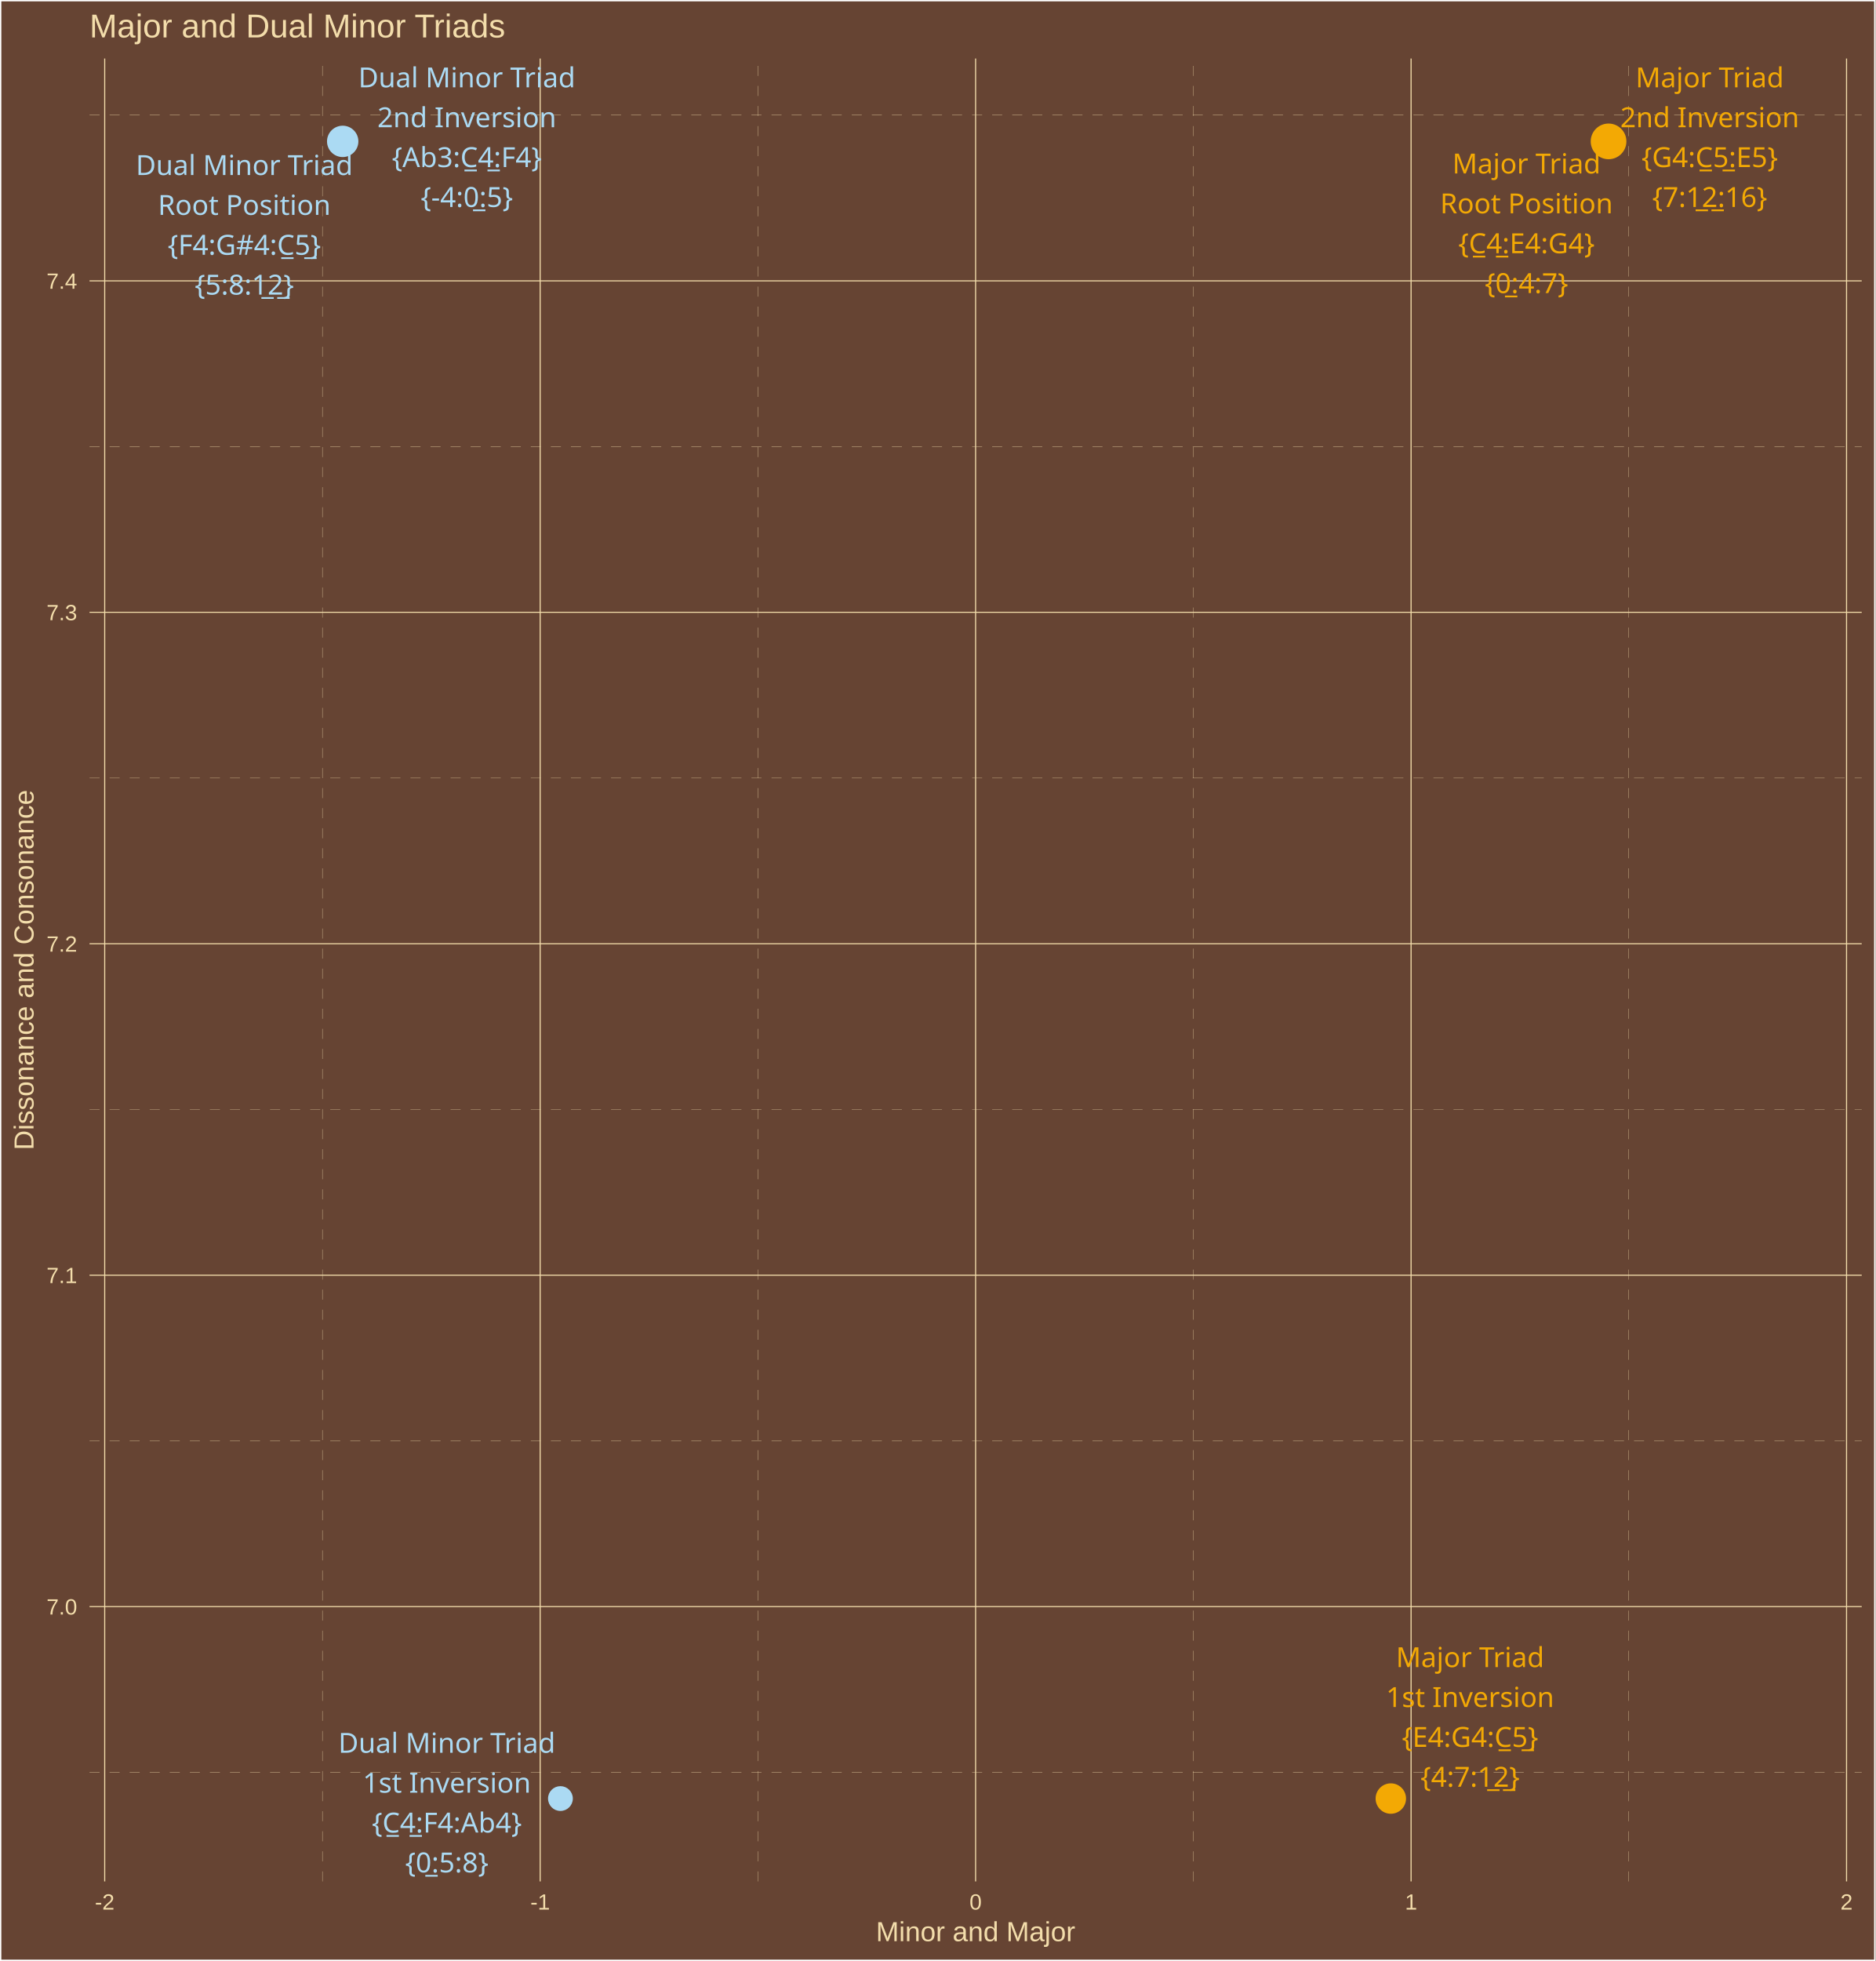
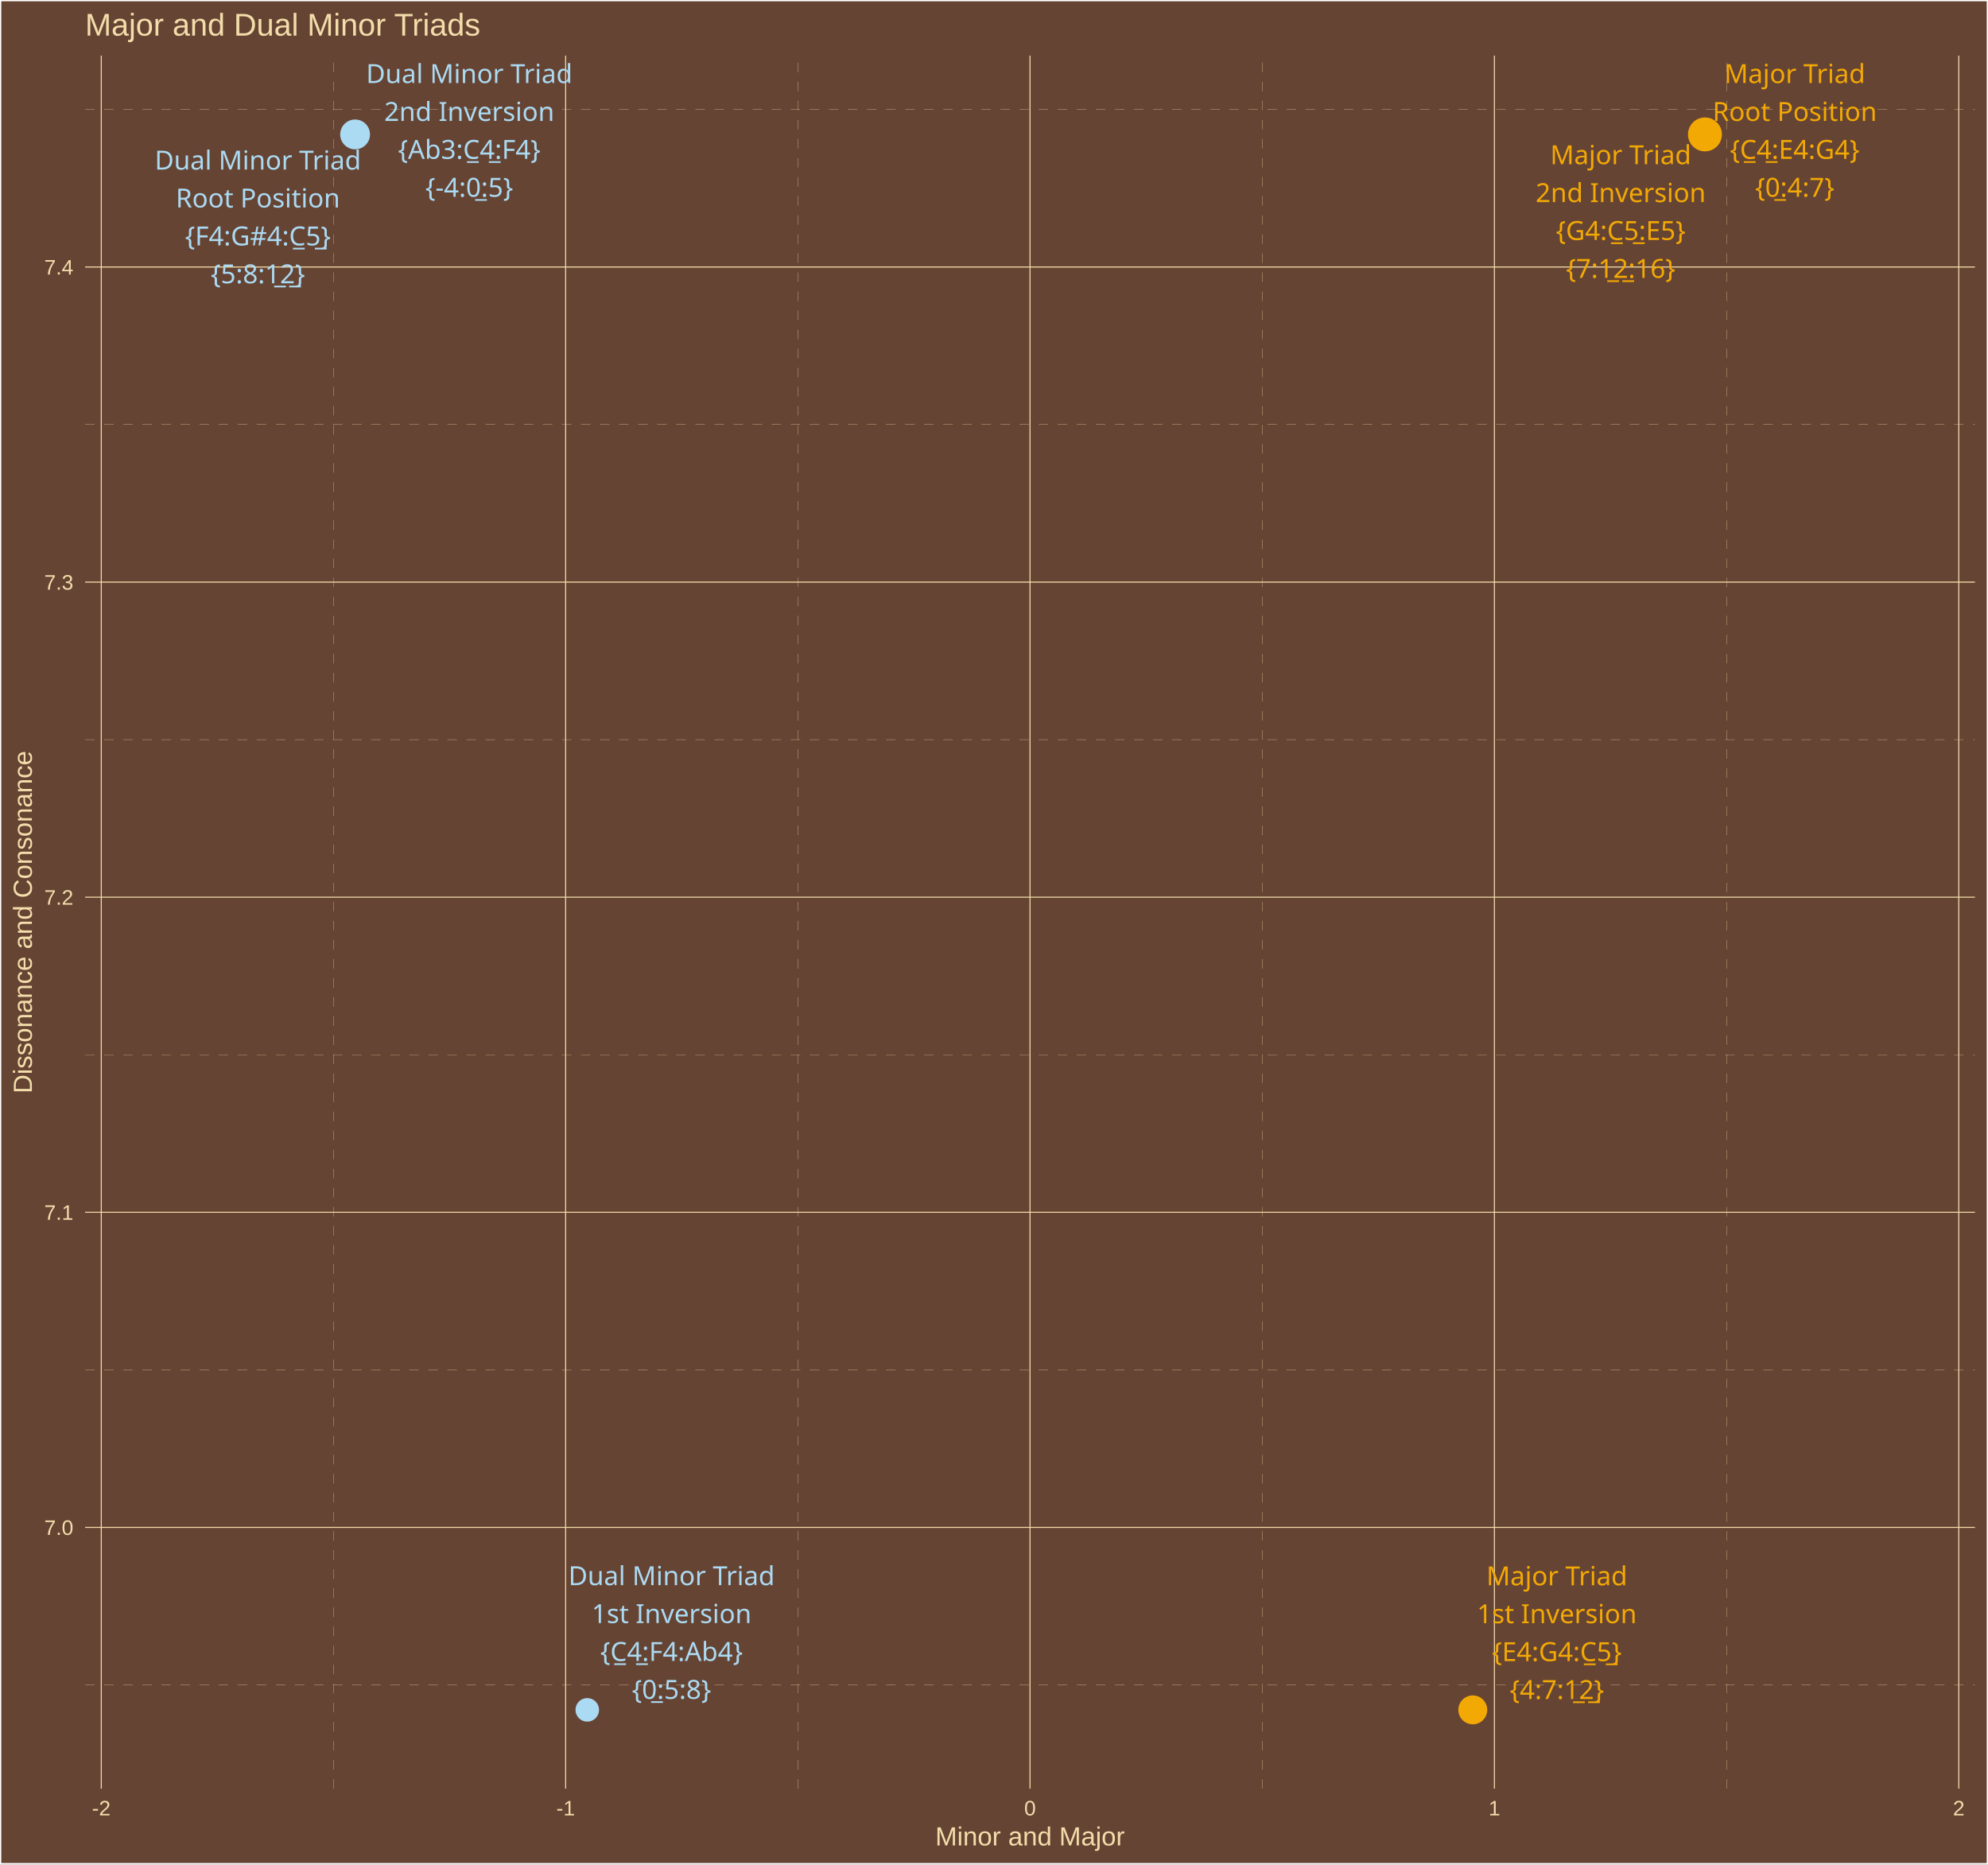
- <svg xmlns="http://www.w3.org/2000/svg" class="svglite" width="748.00pt" height="782.00pt" viewBox="0 0 748.00 782.00">
+ <svg xmlns="http://www.w3.org/2000/svg" class="svglite" width="834.00pt" height="782.00pt" viewBox="0 0 834.00 782.00">
  <defs>
    <style type="text/css">
    .svglite line, .svglite polyline, .svglite polygon, .svglite path, .svglite rect, .svglite circle {
      fill: none;
      stroke: #000000;
      stroke-linecap: round;
      stroke-linejoin: round;
      stroke-miterlimit: 10.00;
    }
    .svglite text {
      white-space: pre;
    }
  </style>
  </defs>
  <rect width="100%" height="100%" style="stroke: none; fill: #664433;" />
  <defs>
-     <clipPath id="cpMC4wMHw3NDguMDB8MC4wMHw3ODIuMDA=">
-       <rect x="0.00" y="0.00" width="748.00" height="782.00" />
+     <clipPath id="cpMC4wMHw4MzQuMDB8MC4wMHw3ODIuMDA=">
+       <rect x="0.00" y="0.00" width="834.00" height="782.00" />
    </clipPath>
  </defs>
-   <g clip-path="url(#cpMC4wMHw3NDguMDB8MC4wMHw3ODIuMDA=)">
-     <rect x="-0" y="0" width="748.00" height="782.00" style="stroke-width: 1.07; stroke: #FFFFFF; fill: #664433;" />
+   <g clip-path="url(#cpMC4wMHw4MzQuMDB8MC4wMHw3ODIuMDA=)">
+     <rect x="-0" y="0" width="834.00" height="782.00" style="stroke-width: 1.07; stroke: #FFFFFF; fill: #664433;" />
  </g>
  <defs>
-     <clipPath id="cpMzUuNzF8NzQyLjUyfDIzLjM0fDc1MC4yNw==">
-       <rect x="35.71" y="23.34" width="706.81" height="726.93" />
+     <clipPath id="cpMzUuNzF8ODI4LjUyfDIzLjM0fDc1MC4yNw==">
+       <rect x="35.71" y="23.34" width="792.81" height="726.93" />
    </clipPath>
  </defs>
-   <g clip-path="url(#cpMzUuNzF8NzQyLjUyfDIzLjM0fDc1MC4yNw==)">
-     <rect x="35.71" y="23.34" width="706.81" height="726.93" style="stroke-width: 1.07; stroke: none; fill: #664433;" />
-     <polyline points="35.71,706.76 742.52,706.76 " style="stroke-width: 0.11; stroke: #F3DDAB; stroke-dasharray: 4.00,4.00; stroke-linecap: butt;" />
-     <polyline points="35.71,574.59 742.52,574.59 " style="stroke-width: 0.11; stroke: #F3DDAB; stroke-dasharray: 4.00,4.00; stroke-linecap: butt;" />
-     <polyline points="35.71,442.42 742.52,442.42 " style="stroke-width: 0.11; stroke: #F3DDAB; stroke-dasharray: 4.00,4.00; stroke-linecap: butt;" />
-     <polyline points="35.71,310.26 742.52,310.26 " style="stroke-width: 0.11; stroke: #F3DDAB; stroke-dasharray: 4.00,4.00; stroke-linecap: butt;" />
-     <polyline points="35.71,178.09 742.52,178.09 " style="stroke-width: 0.11; stroke: #F3DDAB; stroke-dasharray: 4.00,4.00; stroke-linecap: butt;" />
-     <polyline points="35.71,45.92 742.52,45.92 " style="stroke-width: 0.11; stroke: #F3DDAB; stroke-dasharray: 4.00,4.00; stroke-linecap: butt;" />
-     <polyline points="128.60,750.27 128.60,23.34 " style="stroke-width: 0.11; stroke: #F3DDAB; stroke-dasharray: 4.00,4.00; stroke-linecap: butt;" />
-     <polyline points="302.27,750.27 302.27,23.34 " style="stroke-width: 0.11; stroke: #F3DDAB; stroke-dasharray: 4.00,4.00; stroke-linecap: butt;" />
-     <polyline points="475.95,750.27 475.95,23.34 " style="stroke-width: 0.11; stroke: #F3DDAB; stroke-dasharray: 4.00,4.00; stroke-linecap: butt;" />
-     <polyline points="649.63,750.27 649.63,23.34 " style="stroke-width: 0.11; stroke: #F3DDAB; stroke-dasharray: 4.00,4.00; stroke-linecap: butt;" />
-     <polyline points="35.71,640.68 742.52,640.68 " style="stroke-width: 0.43; stroke: #F3DDAB; stroke-linecap: butt;" />
-     <polyline points="35.71,508.51 742.52,508.51 " style="stroke-width: 0.43; stroke: #F3DDAB; stroke-linecap: butt;" />
-     <polyline points="35.71,376.34 742.52,376.34 " style="stroke-width: 0.43; stroke: #F3DDAB; stroke-linecap: butt;" />
-     <polyline points="35.71,244.17 742.52,244.17 " style="stroke-width: 0.43; stroke: #F3DDAB; stroke-linecap: butt;" />
-     <polyline points="35.71,112.00 742.52,112.00 " style="stroke-width: 0.43; stroke: #F3DDAB; stroke-linecap: butt;" />
-     <polyline points="41.76,750.27 41.76,23.34 " style="stroke-width: 0.43; stroke: #F3DDAB; stroke-linecap: butt;" />
-     <polyline points="215.44,750.27 215.44,23.34 " style="stroke-width: 0.43; stroke: #F3DDAB; stroke-linecap: butt;" />
-     <polyline points="389.11,750.27 389.11,23.34 " style="stroke-width: 0.43; stroke: #F3DDAB; stroke-linecap: butt;" />
-     <polyline points="562.79,750.27 562.79,23.34 " style="stroke-width: 0.43; stroke: #F3DDAB; stroke-linecap: butt;" />
-     <polyline points="736.47,750.27 736.47,23.34 " style="stroke-width: 0.43; stroke: #F3DDAB; stroke-linecap: butt;" />
-     <circle cx="641.55" cy="56.38" r="1.95" style="stroke-width: 0.71; stroke: #F3A904; fill: #F3A904;" />
-     <circle cx="554.71" cy="717.22" r="1.95" style="stroke-width: 0.71; stroke: #F3A904; fill: #F3A904;" />
-     <circle cx="641.55" cy="56.38" r="1.95" style="stroke-width: 0.71; stroke: #F3A904; fill: #F3A904;" />
-     <circle cx="136.68" cy="56.38" r="1.95" style="stroke-width: 0.71; stroke: #ABDAF3; fill: #ABDAF3;" />
-     <circle cx="223.52" cy="717.22" r="1.95" style="stroke-width: 0.71; stroke: #ABDAF3; fill: #ABDAF3;" />
-     <circle cx="136.68" cy="56.38" r="1.95" style="stroke-width: 0.71; stroke: #ABDAF3; fill: #ABDAF3;" />
-     <circle cx="641.55" cy="56.38" r="4.31" style="stroke-width: 0.71; stroke: #F3A904; fill: #F3A904;" />
-     <circle cx="554.71" cy="717.22" r="5.71" style="stroke-width: 0.71; stroke: #F3A904; fill: #F3A904;" />
-     <circle cx="641.55" cy="56.38" r="6.76" style="stroke-width: 0.71; stroke: #F3A904; fill: #F3A904;" />
-     <circle cx="136.68" cy="56.38" r="5.90" style="stroke-width: 0.71; stroke: #ABDAF3; fill: #ABDAF3;" />
-     <circle cx="223.52" cy="717.22" r="4.59" style="stroke-width: 0.71; stroke: #ABDAF3; fill: #ABDAF3;" />
-     <circle cx="136.68" cy="56.38" r="1.42" style="stroke-width: 0.71; stroke: #ABDAF3; fill: #ABDAF3;" />
-     <text x="608.82" y="69.17" text-anchor="middle" style="font-size: 11.04px;fill: #F3A904; font-family: &quot;Arial Unicode MS&quot;;" textLength="55.77px" lengthAdjust="spacingAndGlyphs">Major Triad</text>
-     <text x="608.82" y="85.07" text-anchor="middle" style="font-size: 11.04px;fill: #F3A904; font-family: &quot;Arial Unicode MS&quot;;" textLength="65.61px" lengthAdjust="spacingAndGlyphs">Root Position</text>
-     <text x="608.82" y="100.97" text-anchor="middle" style="font-size: 11.04px;fill: #F3A904; font-family: &quot;Arial Unicode MS&quot;;" textLength="55.81px" lengthAdjust="spacingAndGlyphs">{C̲4̲:E4:G4}</text>
-     <text x="608.82" y="116.87" text-anchor="middle" style="font-size: 11.04px;fill: #F3A904; font-family: &quot;Arial Unicode MS&quot;;" textLength="31.91px" lengthAdjust="spacingAndGlyphs">{0̲:4:7}</text>
-     <text x="586.32" y="664.81" text-anchor="middle" style="font-size: 11.04px;fill: #F3A904; font-family: &quot;Arial Unicode MS&quot;;" textLength="55.77px" lengthAdjust="spacingAndGlyphs">Major Triad</text>
-     <text x="586.32" y="680.71" text-anchor="middle" style="font-size: 11.04px;fill: #F3A904; font-family: &quot;Arial Unicode MS&quot;;" textLength="62.54px" lengthAdjust="spacingAndGlyphs">1st Inversion</text>
-     <text x="586.32" y="696.61" text-anchor="middle" style="font-size: 11.04px;fill: #F3A904; font-family: &quot;Arial Unicode MS&quot;;" textLength="55.81px" lengthAdjust="spacingAndGlyphs">{E4:G4:C̲5̲}</text>
-     <text x="586.32" y="712.51" text-anchor="middle" style="font-size: 11.04px;fill: #F3A904; font-family: &quot;Arial Unicode MS&quot;;" textLength="38.04px" lengthAdjust="spacingAndGlyphs">{4:7:1̲2̲}</text>
-     <text x="681.90" y="34.83" text-anchor="middle" style="font-size: 11.04px;fill: #F3A904; font-family: &quot;Arial Unicode MS&quot;;" textLength="55.77px" lengthAdjust="spacingAndGlyphs">Major Triad</text>
-     <text x="681.90" y="50.73" text-anchor="middle" style="font-size: 11.04px;fill: #F3A904; font-family: &quot;Arial Unicode MS&quot;;" textLength="66.23px" lengthAdjust="spacingAndGlyphs">2nd Inversion</text>
-     <text x="681.90" y="66.63" text-anchor="middle" style="font-size: 11.04px;fill: #F3A904; font-family: &quot;Arial Unicode MS&quot;;" textLength="55.81px" lengthAdjust="spacingAndGlyphs">{G4:C̲5̲:E5}</text>
-     <text x="681.90" y="82.53" text-anchor="middle" style="font-size: 11.04px;fill: #F3A904; font-family: &quot;Arial Unicode MS&quot;;" textLength="44.18px" lengthAdjust="spacingAndGlyphs">{7:1̲2̲:16}</text>
-     <text x="97.44" y="69.79" text-anchor="middle" style="font-size: 11.04px;fill: #ABDAF3; font-family: &quot;Arial Unicode MS&quot;;" textLength="81.52px" lengthAdjust="spacingAndGlyphs">Dual Minor Triad</text>
-     <text x="97.44" y="85.69" text-anchor="middle" style="font-size: 11.04px;fill: #ABDAF3; font-family: &quot;Arial Unicode MS&quot;;" textLength="65.61px" lengthAdjust="spacingAndGlyphs">Root Position</text>
-     <text x="97.44" y="101.59" text-anchor="middle" style="font-size: 11.04px;fill: #ABDAF3; font-family: &quot;Arial Unicode MS&quot;;" textLength="61.33px" lengthAdjust="spacingAndGlyphs">{F4:G#4:C̲5̲}</text>
-     <text x="97.44" y="117.48" text-anchor="middle" style="font-size: 11.04px;fill: #ABDAF3; font-family: &quot;Arial Unicode MS&quot;;" textLength="38.04px" lengthAdjust="spacingAndGlyphs">{5:8:1̲2̲}</text>
-     <text x="178.22" y="698.97" text-anchor="middle" style="font-size: 11.04px;fill: #ABDAF3; font-family: &quot;Arial Unicode MS&quot;;" textLength="81.52px" lengthAdjust="spacingAndGlyphs">Dual Minor Triad</text>
-     <text x="178.22" y="714.87" text-anchor="middle" style="font-size: 11.04px;fill: #ABDAF3; font-family: &quot;Arial Unicode MS&quot;;" textLength="62.54px" lengthAdjust="spacingAndGlyphs">1st Inversion</text>
-     <text x="178.22" y="730.77" text-anchor="middle" style="font-size: 11.04px;fill: #ABDAF3; font-family: &quot;Arial Unicode MS&quot;;" textLength="60.11px" lengthAdjust="spacingAndGlyphs">{C̲4̲:F4:Ab4}</text>
-     <text x="178.22" y="746.66" text-anchor="middle" style="font-size: 11.04px;fill: #ABDAF3; font-family: &quot;Arial Unicode MS&quot;;" textLength="31.91px" lengthAdjust="spacingAndGlyphs">{0̲:5:8}</text>
-     <text x="186.19" y="34.83" text-anchor="middle" style="font-size: 11.04px;fill: #ABDAF3; font-family: &quot;Arial Unicode MS&quot;;" textLength="81.52px" lengthAdjust="spacingAndGlyphs">Dual Minor Triad</text>
-     <text x="186.19" y="50.73" text-anchor="middle" style="font-size: 11.04px;fill: #ABDAF3; font-family: &quot;Arial Unicode MS&quot;;" textLength="66.23px" lengthAdjust="spacingAndGlyphs">2nd Inversion</text>
-     <text x="186.19" y="66.63" text-anchor="middle" style="font-size: 11.04px;fill: #ABDAF3; font-family: &quot;Arial Unicode MS&quot;;" textLength="60.11px" lengthAdjust="spacingAndGlyphs">{Ab3:C̲4̲:F4}</text>
-     <text x="186.19" y="82.53" text-anchor="middle" style="font-size: 11.04px;fill: #ABDAF3; font-family: &quot;Arial Unicode MS&quot;;" textLength="35.58px" lengthAdjust="spacingAndGlyphs">{-4:0̲:5}</text>
+   <g clip-path="url(#cpMzUuNzF8ODI4LjUyfDIzLjM0fDc1MC4yNw==)">
+     <rect x="35.71" y="23.34" width="792.81" height="726.93" style="stroke-width: 1.07; stroke: none; fill: #664433;" />
+     <polyline points="35.71,706.76 828.52,706.76 " style="stroke-width: 0.11; stroke: #F3DDAB; stroke-dasharray: 4.00,4.00; stroke-linecap: butt;" />
+     <polyline points="35.71,574.59 828.52,574.59 " style="stroke-width: 0.11; stroke: #F3DDAB; stroke-dasharray: 4.00,4.00; stroke-linecap: butt;" />
+     <polyline points="35.71,442.42 828.52,442.42 " style="stroke-width: 0.11; stroke: #F3DDAB; stroke-dasharray: 4.00,4.00; stroke-linecap: butt;" />
+     <polyline points="35.71,310.26 828.52,310.26 " style="stroke-width: 0.11; stroke: #F3DDAB; stroke-dasharray: 4.00,4.00; stroke-linecap: butt;" />
+     <polyline points="35.71,178.09 828.52,178.09 " style="stroke-width: 0.11; stroke: #F3DDAB; stroke-dasharray: 4.00,4.00; stroke-linecap: butt;" />
+     <polyline points="35.71,45.92 828.52,45.92 " style="stroke-width: 0.11; stroke: #F3DDAB; stroke-dasharray: 4.00,4.00; stroke-linecap: butt;" />
+     <polyline points="139.90,750.27 139.90,23.34 " style="stroke-width: 0.11; stroke: #F3DDAB; stroke-dasharray: 4.00,4.00; stroke-linecap: butt;" />
+     <polyline points="334.71,750.27 334.71,23.34 " style="stroke-width: 0.11; stroke: #F3DDAB; stroke-dasharray: 4.00,4.00; stroke-linecap: butt;" />
+     <polyline points="529.52,750.27 529.52,23.34 " style="stroke-width: 0.11; stroke: #F3DDAB; stroke-dasharray: 4.00,4.00; stroke-linecap: butt;" />
+     <polyline points="724.33,750.27 724.33,23.34 " style="stroke-width: 0.11; stroke: #F3DDAB; stroke-dasharray: 4.00,4.00; stroke-linecap: butt;" />
+     <polyline points="35.71,640.68 828.52,640.68 " style="stroke-width: 0.43; stroke: #F3DDAB; stroke-linecap: butt;" />
+     <polyline points="35.71,508.51 828.52,508.51 " style="stroke-width: 0.43; stroke: #F3DDAB; stroke-linecap: butt;" />
+     <polyline points="35.71,376.34 828.52,376.34 " style="stroke-width: 0.43; stroke: #F3DDAB; stroke-linecap: butt;" />
+     <polyline points="35.71,244.17 828.52,244.17 " style="stroke-width: 0.43; stroke: #F3DDAB; stroke-linecap: butt;" />
+     <polyline points="35.71,112.00 828.52,112.00 " style="stroke-width: 0.43; stroke: #F3DDAB; stroke-linecap: butt;" />
+     <polyline points="42.49,750.27 42.49,23.34 " style="stroke-width: 0.43; stroke: #F3DDAB; stroke-linecap: butt;" />
+     <polyline points="237.30,750.27 237.30,23.34 " style="stroke-width: 0.43; stroke: #F3DDAB; stroke-linecap: butt;" />
+     <polyline points="432.11,750.27 432.11,23.34 " style="stroke-width: 0.43; stroke: #F3DDAB; stroke-linecap: butt;" />
+     <polyline points="626.93,750.27 626.93,23.34 " style="stroke-width: 0.43; stroke: #F3DDAB; stroke-linecap: butt;" />
+     <polyline points="821.74,750.27 821.74,23.34 " style="stroke-width: 0.43; stroke: #F3DDAB; stroke-linecap: butt;" />
+     <circle cx="715.26" cy="56.38" r="1.95" style="stroke-width: 0.71; stroke: #F3A904; fill: #F3A904;" />
+     <circle cx="617.86" cy="717.22" r="1.95" style="stroke-width: 0.71; stroke: #F3A904; fill: #F3A904;" />
+     <circle cx="715.26" cy="56.38" r="1.95" style="stroke-width: 0.71; stroke: #F3A904; fill: #F3A904;" />
+     <circle cx="148.97" cy="56.38" r="1.95" style="stroke-width: 0.71; stroke: #ABDAF3; fill: #ABDAF3;" />
+     <circle cx="246.37" cy="717.22" r="1.95" style="stroke-width: 0.71; stroke: #ABDAF3; fill: #ABDAF3;" />
+     <circle cx="148.97" cy="56.38" r="1.95" style="stroke-width: 0.71; stroke: #ABDAF3; fill: #ABDAF3;" />
+     <circle cx="715.26" cy="56.38" r="4.31" style="stroke-width: 0.71; stroke: #F3A904; fill: #F3A904;" />
+     <circle cx="617.86" cy="717.22" r="5.71" style="stroke-width: 0.71; stroke: #F3A904; fill: #F3A904;" />
+     <circle cx="715.26" cy="56.38" r="6.76" style="stroke-width: 0.71; stroke: #F3A904; fill: #F3A904;" />
+     <circle cx="148.97" cy="56.38" r="5.90" style="stroke-width: 0.71; stroke: #ABDAF3; fill: #ABDAF3;" />
+     <circle cx="246.37" cy="717.22" r="4.59" style="stroke-width: 0.71; stroke: #ABDAF3; fill: #ABDAF3;" />
+     <circle cx="148.97" cy="56.38" r="1.42" style="stroke-width: 0.71; stroke: #ABDAF3; fill: #ABDAF3;" />
+     <text x="752.93" y="34.83" text-anchor="middle" style="font-size: 11.04px;fill: #F3A904; font-family: &quot;Arial Unicode MS&quot;;" textLength="55.77px" lengthAdjust="spacingAndGlyphs">Major Triad</text>
+     <text x="752.93" y="50.73" text-anchor="middle" style="font-size: 11.04px;fill: #F3A904; font-family: &quot;Arial Unicode MS&quot;;" textLength="65.61px" lengthAdjust="spacingAndGlyphs">Root Position</text>
+     <text x="752.93" y="66.63" text-anchor="middle" style="font-size: 11.04px;fill: #F3A904; font-family: &quot;Arial Unicode MS&quot;;" textLength="55.81px" lengthAdjust="spacingAndGlyphs">{C̲4̲:E4:G4}</text>
+     <text x="752.93" y="82.53" text-anchor="middle" style="font-size: 11.04px;fill: #F3A904; font-family: &quot;Arial Unicode MS&quot;;" textLength="31.91px" lengthAdjust="spacingAndGlyphs">{0̲:4:7}</text>
+     <text x="653.13" y="664.97" text-anchor="middle" style="font-size: 11.04px;fill: #F3A904; font-family: &quot;Arial Unicode MS&quot;;" textLength="55.77px" lengthAdjust="spacingAndGlyphs">Major Triad</text>
+     <text x="653.13" y="680.86" text-anchor="middle" style="font-size: 11.04px;fill: #F3A904; font-family: &quot;Arial Unicode MS&quot;;" textLength="62.54px" lengthAdjust="spacingAndGlyphs">1st Inversion</text>
+     <text x="653.13" y="696.76" text-anchor="middle" style="font-size: 11.04px;fill: #F3A904; font-family: &quot;Arial Unicode MS&quot;;" textLength="55.81px" lengthAdjust="spacingAndGlyphs">{E4:G4:C̲5̲}</text>
+     <text x="653.13" y="712.66" text-anchor="middle" style="font-size: 11.04px;fill: #F3A904; font-family: &quot;Arial Unicode MS&quot;;" textLength="38.04px" lengthAdjust="spacingAndGlyphs">{4:7:1̲2̲}</text>
+     <text x="679.91" y="68.87" text-anchor="middle" style="font-size: 11.04px;fill: #F3A904; font-family: &quot;Arial Unicode MS&quot;;" textLength="55.77px" lengthAdjust="spacingAndGlyphs">Major Triad</text>
+     <text x="679.91" y="84.77" text-anchor="middle" style="font-size: 11.04px;fill: #F3A904; font-family: &quot;Arial Unicode MS&quot;;" textLength="66.23px" lengthAdjust="spacingAndGlyphs">2nd Inversion</text>
+     <text x="679.91" y="100.66" text-anchor="middle" style="font-size: 11.04px;fill: #F3A904; font-family: &quot;Arial Unicode MS&quot;;" textLength="55.81px" lengthAdjust="spacingAndGlyphs">{G4:C̲5̲:E5}</text>
+     <text x="679.91" y="116.56" text-anchor="middle" style="font-size: 11.04px;fill: #F3A904; font-family: &quot;Arial Unicode MS&quot;;" textLength="44.18px" lengthAdjust="spacingAndGlyphs">{7:1̲2̲:16}</text>
+     <text x="108.19" y="71.13" text-anchor="middle" style="font-size: 11.04px;fill: #ABDAF3; font-family: &quot;Arial Unicode MS&quot;;" textLength="81.52px" lengthAdjust="spacingAndGlyphs">Dual Minor Triad</text>
+     <text x="108.19" y="87.03" text-anchor="middle" style="font-size: 11.04px;fill: #ABDAF3; font-family: &quot;Arial Unicode MS&quot;;" textLength="65.61px" lengthAdjust="spacingAndGlyphs">Root Position</text>
+     <text x="108.19" y="102.93" text-anchor="middle" style="font-size: 11.04px;fill: #ABDAF3; font-family: &quot;Arial Unicode MS&quot;;" textLength="61.33px" lengthAdjust="spacingAndGlyphs">{F4:G#4:C̲5̲}</text>
+     <text x="108.19" y="118.83" text-anchor="middle" style="font-size: 11.04px;fill: #ABDAF3; font-family: &quot;Arial Unicode MS&quot;;" textLength="38.04px" lengthAdjust="spacingAndGlyphs">{5:8:1̲2̲}</text>
+     <text x="281.73" y="664.91" text-anchor="middle" style="font-size: 11.04px;fill: #ABDAF3; font-family: &quot;Arial Unicode MS&quot;;" textLength="81.52px" lengthAdjust="spacingAndGlyphs">Dual Minor Triad</text>
+     <text x="281.73" y="680.81" text-anchor="middle" style="font-size: 11.04px;fill: #ABDAF3; font-family: &quot;Arial Unicode MS&quot;;" textLength="62.54px" lengthAdjust="spacingAndGlyphs">1st Inversion</text>
+     <text x="281.73" y="696.70" text-anchor="middle" style="font-size: 11.04px;fill: #ABDAF3; font-family: &quot;Arial Unicode MS&quot;;" textLength="60.11px" lengthAdjust="spacingAndGlyphs">{C̲4̲:F4:Ab4}</text>
+     <text x="281.73" y="712.60" text-anchor="middle" style="font-size: 11.04px;fill: #ABDAF3; font-family: &quot;Arial Unicode MS&quot;;" textLength="31.91px" lengthAdjust="spacingAndGlyphs">{0̲:5:8}</text>
+     <text x="196.86" y="34.83" text-anchor="middle" style="font-size: 11.04px;fill: #ABDAF3; font-family: &quot;Arial Unicode MS&quot;;" textLength="81.52px" lengthAdjust="spacingAndGlyphs">Dual Minor Triad</text>
+     <text x="196.86" y="50.73" text-anchor="middle" style="font-size: 11.04px;fill: #ABDAF3; font-family: &quot;Arial Unicode MS&quot;;" textLength="66.23px" lengthAdjust="spacingAndGlyphs">2nd Inversion</text>
+     <text x="196.86" y="66.63" text-anchor="middle" style="font-size: 11.04px;fill: #ABDAF3; font-family: &quot;Arial Unicode MS&quot;;" textLength="60.11px" lengthAdjust="spacingAndGlyphs">{Ab3:C̲4̲:F4}</text>
+     <text x="196.86" y="82.53" text-anchor="middle" style="font-size: 11.04px;fill: #ABDAF3; font-family: &quot;Arial Unicode MS&quot;;" textLength="35.58px" lengthAdjust="spacingAndGlyphs">{-4:0̲:5}</text>
  </g>
-   <g clip-path="url(#cpMC4wMHw3NDguMDB8MC4wMHw3ODIuMDA=)">
+   <g clip-path="url(#cpMC4wMHw4MzQuMDB8MC4wMHw3ODIuMDA=)">
    <text x="30.78" y="643.83" text-anchor="end" style="font-size: 8.80px;fill: #F3DDAB; font-family: &quot;Arial&quot;;" textLength="12.23px" lengthAdjust="spacingAndGlyphs">7.0</text>
    <text x="30.78" y="511.66" text-anchor="end" style="font-size: 8.80px;fill: #F3DDAB; font-family: &quot;Arial&quot;;" textLength="12.23px" lengthAdjust="spacingAndGlyphs">7.1</text>
    <text x="30.78" y="379.49" text-anchor="end" style="font-size: 8.80px;fill: #F3DDAB; font-family: &quot;Arial&quot;;" textLength="12.23px" lengthAdjust="spacingAndGlyphs">7.2</text>
    <text x="30.78" y="247.32" text-anchor="end" style="font-size: 8.80px;fill: #F3DDAB; font-family: &quot;Arial&quot;;" textLength="12.23px" lengthAdjust="spacingAndGlyphs">7.3</text>
    <text x="30.78" y="115.15" text-anchor="end" style="font-size: 8.80px;fill: #F3DDAB; font-family: &quot;Arial&quot;;" textLength="12.23px" lengthAdjust="spacingAndGlyphs">7.4</text>
-     <text x="41.76" y="761.50" text-anchor="middle" style="font-size: 8.80px;fill: #F3DDAB; font-family: &quot;Arial&quot;;" textLength="7.83px" lengthAdjust="spacingAndGlyphs">-2</text>
-     <text x="215.44" y="761.50" text-anchor="middle" style="font-size: 8.80px;fill: #F3DDAB; font-family: &quot;Arial&quot;;" textLength="7.83px" lengthAdjust="spacingAndGlyphs">-1</text>
-     <text x="389.11" y="761.50" text-anchor="middle" style="font-size: 8.80px;fill: #F3DDAB; font-family: &quot;Arial&quot;;" textLength="4.90px" lengthAdjust="spacingAndGlyphs">0</text>
-     <text x="562.79" y="761.50" text-anchor="middle" style="font-size: 8.80px;fill: #F3DDAB; font-family: &quot;Arial&quot;;" textLength="4.90px" lengthAdjust="spacingAndGlyphs">1</text>
-     <text x="736.47" y="761.50" text-anchor="middle" style="font-size: 8.80px;fill: #F3DDAB; font-family: &quot;Arial&quot;;" textLength="4.90px" lengthAdjust="spacingAndGlyphs">2</text>
-     <text x="389.11" y="774.09" text-anchor="middle" style="font-size: 11.00px;fill: #F3DDAB; font-family: &quot;Arial&quot;;" textLength="79.49px" lengthAdjust="spacingAndGlyphs">Minor and Major</text>
+     <text x="42.49" y="761.50" text-anchor="middle" style="font-size: 8.80px;fill: #F3DDAB; font-family: &quot;Arial&quot;;" textLength="7.83px" lengthAdjust="spacingAndGlyphs">-2</text>
+     <text x="237.30" y="761.50" text-anchor="middle" style="font-size: 8.80px;fill: #F3DDAB; font-family: &quot;Arial&quot;;" textLength="7.83px" lengthAdjust="spacingAndGlyphs">-1</text>
+     <text x="432.11" y="761.50" text-anchor="middle" style="font-size: 8.80px;fill: #F3DDAB; font-family: &quot;Arial&quot;;" textLength="4.90px" lengthAdjust="spacingAndGlyphs">0</text>
+     <text x="626.93" y="761.50" text-anchor="middle" style="font-size: 8.80px;fill: #F3DDAB; font-family: &quot;Arial&quot;;" textLength="4.90px" lengthAdjust="spacingAndGlyphs">1</text>
+     <text x="821.74" y="761.50" text-anchor="middle" style="font-size: 8.80px;fill: #F3DDAB; font-family: &quot;Arial&quot;;" textLength="4.90px" lengthAdjust="spacingAndGlyphs">2</text>
+     <text x="432.11" y="774.09" text-anchor="middle" style="font-size: 11.00px;fill: #F3DDAB; font-family: &quot;Arial&quot;;" textLength="79.49px" lengthAdjust="spacingAndGlyphs">Minor and Major</text>
    <text transform="translate(13.37,386.80) rotate(-90)" text-anchor="middle" style="font-size: 11.00px;fill: #F3DDAB; font-family: &quot;Arial&quot;;" textLength="143.73px" lengthAdjust="spacingAndGlyphs">Dissonance and Consonance</text>
    <text x="35.71" y="14.94" style="font-size: 13.20px;fill: #F3DDAB; font-family: &quot;Arial&quot;;" textLength="166.41px" lengthAdjust="spacingAndGlyphs">Major and Dual Minor Triads</text>
  </g>
</svg>
